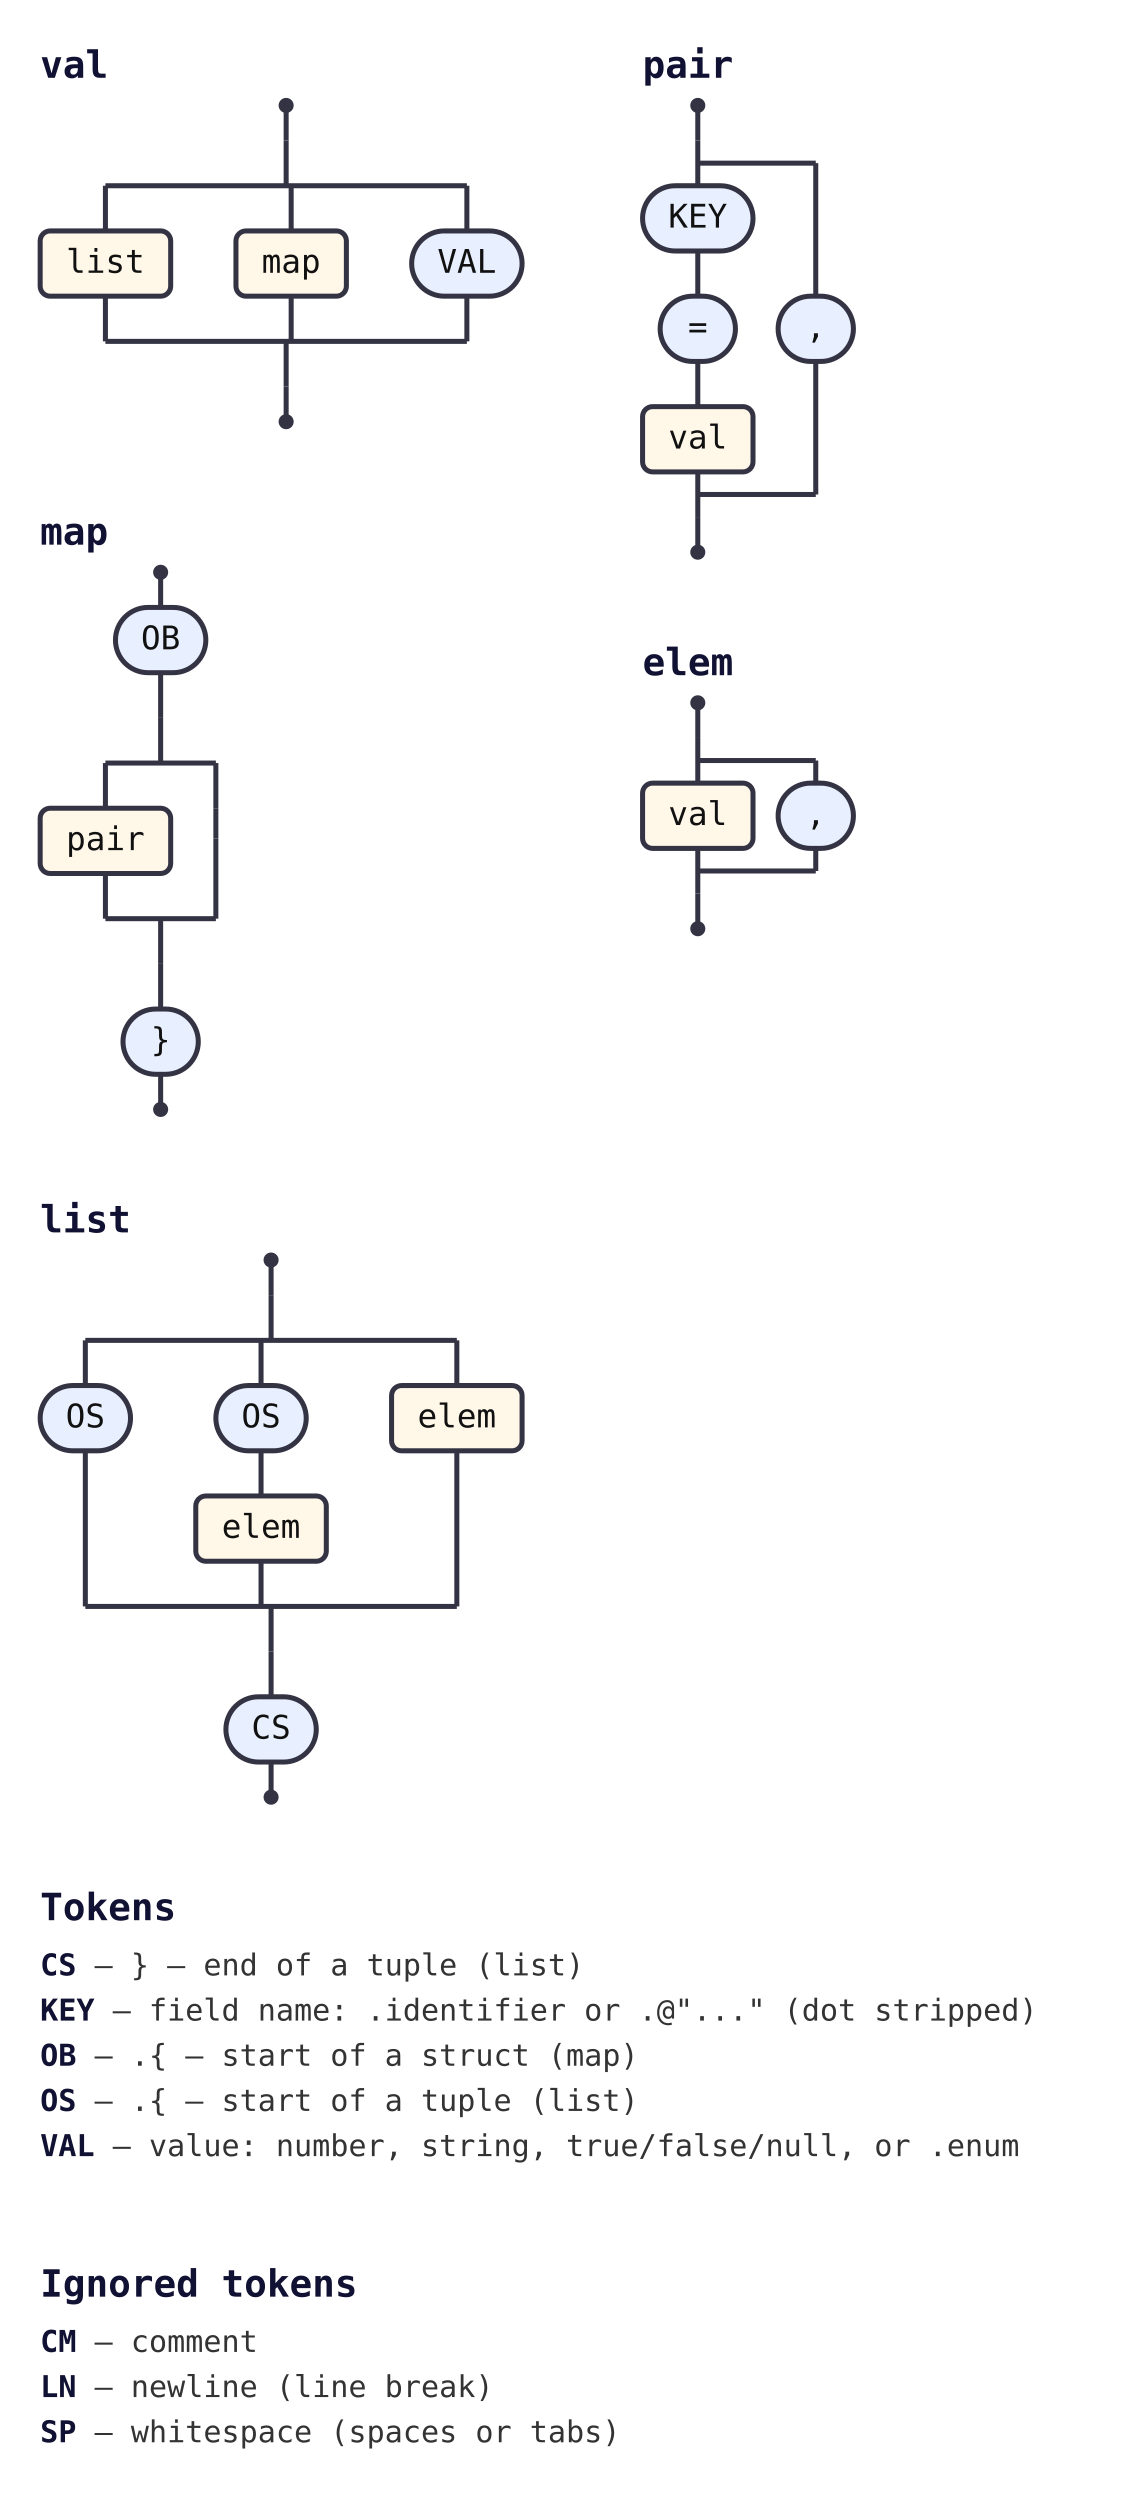
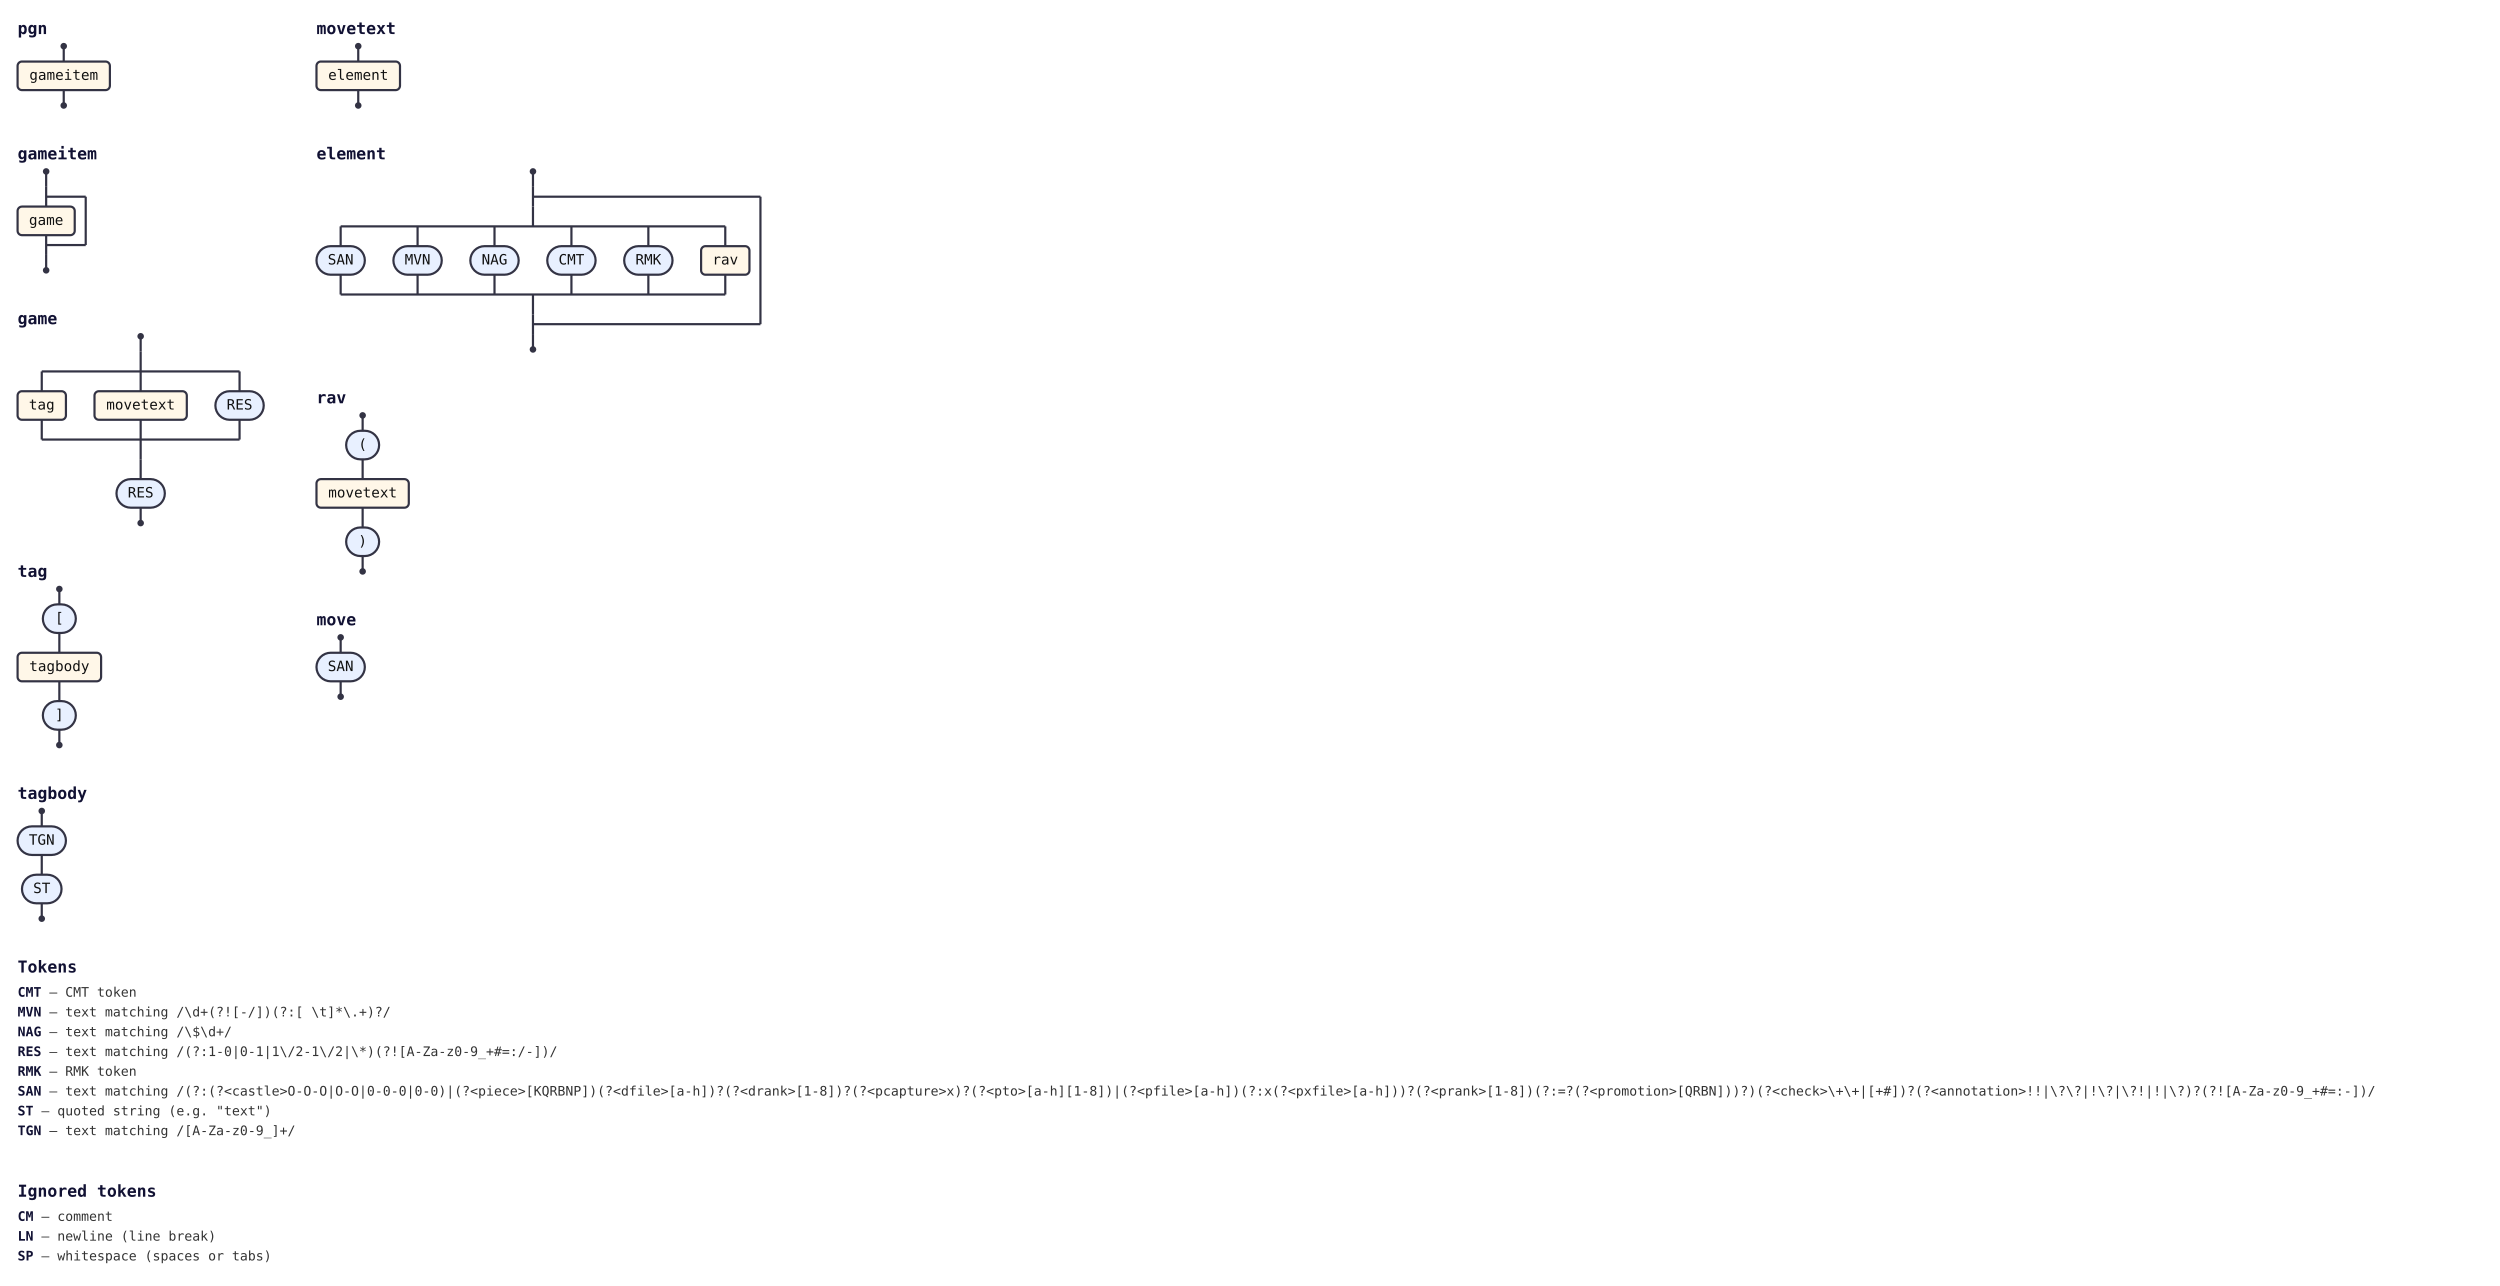
- <svg xmlns="http://www.w3.org/2000/svg" class="railroad" width="452" height="996" viewBox="0 0 452 996">
+ <svg xmlns="http://www.w3.org/2000/svg" class="railroad" width="2275" height="1170" viewBox="0 0 2275 1170">
  <style>svg.railroad{background:#fff;font-family:monospace;font-size:13px}.rr-line{stroke:#334;stroke-width:2;fill:none}.rr-cap{fill:#334}.rr-term{fill:#e8f0ff;stroke:#334;stroke-width:2}.rr-nonterm{fill:#fff7e8;stroke:#334;stroke-width:2}.rr-label{fill:#111;text-anchor:middle;dominant-baseline:middle}.rr-comment{fill:#666;font-style:italic;text-anchor:middle;dominant-baseline:middle}.rr-title{fill:#113;font-weight:bold;font-size:15px}.rr-legend{fill:#333;font-size:12px}.rr-legend-tok{fill:#113;font-weight:bold}a:hover .rr-nonterm{fill:#ffe6b3;cursor:pointer}</style>
  <g>
-     <g id="val">
-       <text class="rr-title" x="16" y="31">val</text>
-       <circle class="rr-cap" cx="114" cy="42" r="3" />
-       <path class="rr-line" d="M114 42V56" />
-       <path class="rr-line" d="M114 56V74" />
-       <path class="rr-line" d="M42 74H186" />
-       <path class="rr-line" d="M42 136H186" />
-       <path class="rr-line" d="M114 136V154" />
-       <path class="rr-line" d="M42 74V92" />
-       <a href="#list">
-         <rect class="rr-nonterm" x="16" y="92" width="52" height="26" rx="4" ry="4" />
-         <text class="rr-label" x="42" y="105">list</text>
+     <g id="pgn">
+       <text class="rr-title" x="16" y="31">pgn</text>
+       <circle class="rr-cap" cx="58" cy="42" r="3" />
+       <path class="rr-line" d="M58 42V56" />
+       <a href="#gameitem">
+         <rect class="rr-nonterm" x="16" y="56" width="84" height="26" rx="4" ry="4" />
+         <text class="rr-label" x="58" y="69">gameitem</text>
      </a>
-       <path class="rr-line" d="M42 118V136" />
-       <path class="rr-line" d="M116 74V92" />
-       <a href="#map">
-         <rect class="rr-nonterm" x="94" y="92" width="44" height="26" rx="4" ry="4" />
-         <text class="rr-label" x="116" y="105">map</text>
+       <path class="rr-line" d="M58 82V96" />
+       <circle class="rr-cap" cx="58" cy="96" r="3" />
+     </g>
+     <g id="gameitem">
+       <text class="rr-title" x="16" y="145">gameitem</text>
+       <circle class="rr-cap" cx="42" cy="156" r="3" />
+       <path class="rr-line" d="M42 156V170" />
+       <path class="rr-line" d="M42 170V188" />
+       <a href="#game">
+         <rect class="rr-nonterm" x="16" y="188" width="52" height="26" rx="4" ry="4" />
+         <text class="rr-label" x="42" y="201">game</text>
      </a>
-       <path class="rr-line" d="M116 118V136" />
-       <path class="rr-line" d="M186 74V92" />
-       <rect class="rr-term" x="164" y="92" width="44" height="26" rx="13" ry="13" />
-       <text class="rr-label" x="186" y="105">VAL</text>
-       <path class="rr-line" d="M186 118V136" />
-       <path class="rr-line" d="M114 154V168" />
-       <circle class="rr-cap" cx="114" cy="168" r="3" />
+       <path class="rr-line" d="M42 214V232" />
+       <path class="rr-line" d="M42 223H78" />
+       <path class="rr-line" d="M42 179H78" />
+       <path class="rr-line" d="M78 179V223" />
+       <path class="rr-line" d="M42 232V246" />
+       <circle class="rr-cap" cx="42" cy="246" r="3" />
    </g>
-     <g id="map">
-       <text class="rr-title" x="16" y="217">map</text>
-       <circle class="rr-cap" cx="64" cy="228" r="3" />
-       <path class="rr-line" d="M64 228V242" />
-       <rect class="rr-term" x="46" y="242" width="36" height="26" rx="13" ry="13" />
-       <text class="rr-label" x="64" y="255">OB</text>
-       <path class="rr-line" d="M64 268V286" />
-       <path class="rr-line" d="M64 286V304" />
-       <path class="rr-line" d="M42 304H86" />
-       <path class="rr-line" d="M42 366H86" />
-       <path class="rr-line" d="M64 366V384" />
-       <path class="rr-line" d="M42 304V322" />
-       <a href="#pair">
-         <rect class="rr-nonterm" x="16" y="322" width="52" height="26" rx="4" ry="4" />
-         <text class="rr-label" x="42" y="335">pair</text>
+     <g id="game">
+       <text class="rr-title" x="16" y="295">game</text>
+       <circle class="rr-cap" cx="128" cy="306" r="3" />
+       <path class="rr-line" d="M128 306V320" />
+       <path class="rr-line" d="M128 320V338" />
+       <path class="rr-line" d="M38 338H218" />
+       <path class="rr-line" d="M38 400H218" />
+       <path class="rr-line" d="M128 400V418" />
+       <path class="rr-line" d="M38 338V356" />
+       <a href="#tag">
+         <rect class="rr-nonterm" x="16" y="356" width="44" height="26" rx="4" ry="4" />
+         <text class="rr-label" x="38" y="369">tag</text>
      </a>
-       <path class="rr-line" d="M42 348V366" />
-       <path class="rr-line" d="M86 304V322" />
-       <path class="rr-line" d="M86 322V334" />
-       <path class="rr-line" d="M86 334V366" />
-       <path class="rr-line" d="M64 384V402" />
-       <rect class="rr-term" x="49" y="402" width="30" height="26" rx="13" ry="13" />
-       <text class="rr-label" x="64" y="415">}</text>
-       <path class="rr-line" d="M64 428V442" />
-       <circle class="rr-cap" cx="64" cy="442" r="3" />
+       <path class="rr-line" d="M38 382V400" />
+       <path class="rr-line" d="M128 338V356" />
+       <a href="#movetext">
+         <rect class="rr-nonterm" x="86" y="356" width="84" height="26" rx="4" ry="4" />
+         <text class="rr-label" x="128" y="369">movetext</text>
+       </a>
+       <path class="rr-line" d="M128 382V400" />
+       <path class="rr-line" d="M218 338V356" />
+       <rect class="rr-term" x="196" y="356" width="44" height="26" rx="13" ry="13" />
+       <text class="rr-label" x="218" y="369">RES</text>
+       <path class="rr-line" d="M218 382V400" />
+       <path class="rr-line" d="M128 418V436" />
+       <rect class="rr-term" x="106" y="436" width="44" height="26" rx="13" ry="13" />
+       <text class="rr-label" x="128" y="449">RES</text>
+       <path class="rr-line" d="M128 462V476" />
+       <circle class="rr-cap" cx="128" cy="476" r="3" />
    </g>
-     <g id="list">
-       <text class="rr-title" x="16" y="491">list</text>
-       <circle class="rr-cap" cx="108" cy="502" r="3" />
-       <path class="rr-line" d="M108 502V516" />
-       <path class="rr-line" d="M108 516V534" />
-       <path class="rr-line" d="M34 534H182" />
-       <path class="rr-line" d="M34 640H182" />
-       <path class="rr-line" d="M108 640V658" />
-       <path class="rr-line" d="M34 534V552" />
-       <rect class="rr-term" x="16" y="552" width="36" height="26" rx="13" ry="13" />
-       <text class="rr-label" x="34" y="565">OS</text>
-       <path class="rr-line" d="M34 578V640" />
-       <path class="rr-line" d="M104 534V552" />
-       <rect class="rr-term" x="86" y="552" width="36" height="26" rx="13" ry="13" />
-       <text class="rr-label" x="104" y="565">OS</text>
-       <path class="rr-line" d="M104 578V596" />
-       <a href="#elem">
-         <rect class="rr-nonterm" x="78" y="596" width="52" height="26" rx="4" ry="4" />
-         <text class="rr-label" x="104" y="609">elem</text>
+     <g id="tag">
+       <text class="rr-title" x="16" y="525">tag</text>
+       <circle class="rr-cap" cx="54" cy="536" r="3" />
+       <path class="rr-line" d="M54 536V550" />
+       <rect class="rr-term" x="39" y="550" width="30" height="26" rx="13" ry="13" />
+       <text class="rr-label" x="54" y="563">[</text>
+       <path class="rr-line" d="M54 576V594" />
+       <a href="#tagbody">
+         <rect class="rr-nonterm" x="16" y="594" width="76" height="26" rx="4" ry="4" />
+         <text class="rr-label" x="54" y="607">tagbody</text>
      </a>
-       <path class="rr-line" d="M104 622V640" />
-       <path class="rr-line" d="M182 534V552" />
-       <a href="#elem">
-         <rect class="rr-nonterm" x="156" y="552" width="52" height="26" rx="4" ry="4" />
-         <text class="rr-label" x="182" y="565">elem</text>
+       <path class="rr-line" d="M54 620V638" />
+       <rect class="rr-term" x="39" y="638" width="30" height="26" rx="13" ry="13" />
+       <text class="rr-label" x="54" y="651">]</text>
+       <path class="rr-line" d="M54 664V678" />
+       <circle class="rr-cap" cx="54" cy="678" r="3" />
+     </g>
+     <g id="tagbody">
+       <text class="rr-title" x="16" y="727">tagbody</text>
+       <circle class="rr-cap" cx="38" cy="738" r="3" />
+       <path class="rr-line" d="M38 738V752" />
+       <rect class="rr-term" x="16" y="752" width="44" height="26" rx="13" ry="13" />
+       <text class="rr-label" x="38" y="765">TGN</text>
+       <path class="rr-line" d="M38 778V796" />
+       <rect class="rr-term" x="20" y="796" width="36" height="26" rx="13" ry="13" />
+       <text class="rr-label" x="38" y="809">ST</text>
+       <path class="rr-line" d="M38 822V836" />
+       <circle class="rr-cap" cx="38" cy="836" r="3" />
+     </g>
+     <g id="movetext">
+       <text class="rr-title" x="288" y="31">movetext</text>
+       <circle class="rr-cap" cx="326" cy="42" r="3" />
+       <path class="rr-line" d="M326 42V56" />
+       <a href="#element">
+         <rect class="rr-nonterm" x="288" y="56" width="76" height="26" rx="4" ry="4" />
+         <text class="rr-label" x="326" y="69">element</text>
      </a>
-       <path class="rr-line" d="M182 578V640" />
-       <path class="rr-line" d="M108 658V676" />
-       <rect class="rr-term" x="90" y="676" width="36" height="26" rx="13" ry="13" />
-       <text class="rr-label" x="108" y="689">CS</text>
-       <path class="rr-line" d="M108 702V716" />
-       <circle class="rr-cap" cx="108" cy="716" r="3" />
+       <path class="rr-line" d="M326 82V96" />
+       <circle class="rr-cap" cx="326" cy="96" r="3" />
    </g>
-     <g id="pair">
-       <text class="rr-title" x="256" y="31">pair</text>
-       <circle class="rr-cap" cx="278" cy="42" r="3" />
-       <path class="rr-line" d="M278 42V56" />
-       <path class="rr-line" d="M278 56V74" />
-       <rect class="rr-term" x="256" y="74" width="44" height="26" rx="13" ry="13" />
-       <text class="rr-label" x="278" y="87">KEY</text>
-       <path class="rr-line" d="M278 100V118" />
-       <rect class="rr-term" x="263" y="118" width="30" height="26" rx="13" ry="13" />
-       <text class="rr-label" x="278" y="131">=</text>
-       <path class="rr-line" d="M278 144V162" />
-       <a href="#val">
-         <rect class="rr-nonterm" x="256" y="162" width="44" height="26" rx="4" ry="4" />
-         <text class="rr-label" x="278" y="175">val</text>
+     <g id="element">
+       <text class="rr-title" x="288" y="145">element</text>
+       <circle class="rr-cap" cx="485" cy="156" r="3" />
+       <path class="rr-line" d="M485 156V170" />
+       <path class="rr-line" d="M485 170V188" />
+       <path class="rr-line" d="M485 188V206" />
+       <path class="rr-line" d="M310 206H660" />
+       <path class="rr-line" d="M310 268H660" />
+       <path class="rr-line" d="M485 268V286" />
+       <path class="rr-line" d="M310 206V224" />
+       <rect class="rr-term" x="288" y="224" width="44" height="26" rx="13" ry="13" />
+       <text class="rr-label" x="310" y="237">SAN</text>
+       <path class="rr-line" d="M310 250V268" />
+       <path class="rr-line" d="M380 206V224" />
+       <rect class="rr-term" x="358" y="224" width="44" height="26" rx="13" ry="13" />
+       <text class="rr-label" x="380" y="237">MVN</text>
+       <path class="rr-line" d="M380 250V268" />
+       <path class="rr-line" d="M450 206V224" />
+       <rect class="rr-term" x="428" y="224" width="44" height="26" rx="13" ry="13" />
+       <text class="rr-label" x="450" y="237">NAG</text>
+       <path class="rr-line" d="M450 250V268" />
+       <path class="rr-line" d="M520 206V224" />
+       <rect class="rr-term" x="498" y="224" width="44" height="26" rx="13" ry="13" />
+       <text class="rr-label" x="520" y="237">CMT</text>
+       <path class="rr-line" d="M520 250V268" />
+       <path class="rr-line" d="M590 206V224" />
+       <rect class="rr-term" x="568" y="224" width="44" height="26" rx="13" ry="13" />
+       <text class="rr-label" x="590" y="237">RMK</text>
+       <path class="rr-line" d="M590 250V268" />
+       <path class="rr-line" d="M660 206V224" />
+       <a href="#rav">
+         <rect class="rr-nonterm" x="638" y="224" width="44" height="26" rx="4" ry="4" />
+         <text class="rr-label" x="660" y="237">rav</text>
      </a>
-       <path class="rr-line" d="M278 188V206" />
-       <path class="rr-line" d="M278 197H325" />
-       <path class="rr-line" d="M278 65H325" />
-       <path class="rr-line" d="M325 144V197" />
-       <path class="rr-line" d="M325 65V118" />
-       <rect class="rr-term" x="310" y="118" width="30" height="26" rx="13" ry="13" />
-       <text class="rr-label" x="325" y="131">,</text>
-       <path class="rr-line" d="M278 206V220" />
-       <circle class="rr-cap" cx="278" cy="220" r="3" />
+       <path class="rr-line" d="M660 250V268" />
+       <path class="rr-line" d="M485 286V304" />
+       <path class="rr-line" d="M485 295H692" />
+       <path class="rr-line" d="M485 179H692" />
+       <path class="rr-line" d="M692 179V295" />
+       <path class="rr-line" d="M485 304V318" />
+       <circle class="rr-cap" cx="485" cy="318" r="3" />
    </g>
-     <g id="elem">
-       <text class="rr-title" x="256" y="269">elem</text>
-       <circle class="rr-cap" cx="278" cy="280" r="3" />
-       <path class="rr-line" d="M278 280V294" />
-       <path class="rr-line" d="M278 294V312" />
-       <a href="#val">
-         <rect class="rr-nonterm" x="256" y="312" width="44" height="26" rx="4" ry="4" />
-         <text class="rr-label" x="278" y="325">val</text>
+     <g id="rav">
+       <text class="rr-title" x="288" y="367">rav</text>
+       <circle class="rr-cap" cx="330" cy="378" r="3" />
+       <path class="rr-line" d="M330 378V392" />
+       <rect class="rr-term" x="315" y="392" width="30" height="26" rx="13" ry="13" />
+       <text class="rr-label" x="330" y="405">(</text>
+       <path class="rr-line" d="M330 418V436" />
+       <a href="#movetext">
+         <rect class="rr-nonterm" x="288" y="436" width="84" height="26" rx="4" ry="4" />
+         <text class="rr-label" x="330" y="449">movetext</text>
      </a>
-       <path class="rr-line" d="M278 338V356" />
-       <path class="rr-line" d="M278 347H325" />
-       <path class="rr-line" d="M278 303H325" />
-       <path class="rr-line" d="M325 338V347" />
-       <path class="rr-line" d="M325 303V312" />
-       <rect class="rr-term" x="310" y="312" width="30" height="26" rx="13" ry="13" />
-       <text class="rr-label" x="325" y="325">,</text>
-       <path class="rr-line" d="M278 356V370" />
-       <circle class="rr-cap" cx="278" cy="370" r="3" />
+       <path class="rr-line" d="M330 462V480" />
+       <rect class="rr-term" x="315" y="480" width="30" height="26" rx="13" ry="13" />
+       <text class="rr-label" x="330" y="493">)</text>
+       <path class="rr-line" d="M330 506V520" />
+       <circle class="rr-cap" cx="330" cy="520" r="3" />
    </g>
-     <text class="rr-title" x="16" y="765">Tokens</text>
-     <text class="rr-legend" x="16" y="787">
-       <tspan class="rr-legend-tok">CS</tspan>  —  } — end of a tuple (list)</text>
-     <text class="rr-legend" x="16" y="805">
-       <tspan class="rr-legend-tok">KEY</tspan>  —  field name: .identifier or .@"..." (dot stripped)</text>
-     <text class="rr-legend" x="16" y="823">
-       <tspan class="rr-legend-tok">OB</tspan>  —  .{ — start of a struct (map)</text>
-     <text class="rr-legend" x="16" y="841">
-       <tspan class="rr-legend-tok">OS</tspan>  —  .{ — start of a tuple (list)</text>
-     <text class="rr-legend" x="16" y="859">
-       <tspan class="rr-legend-tok">VAL</tspan>  —  value: number, string, true/false/null, or .enum</text>
-     <text class="rr-title" x="16" y="915">Ignored tokens</text>
-     <text class="rr-legend" x="16" y="937">
+     <g id="move">
+       <text class="rr-title" x="288" y="569">move</text>
+       <circle class="rr-cap" cx="310" cy="580" r="3" />
+       <path class="rr-line" d="M310 580V594" />
+       <rect class="rr-term" x="288" y="594" width="44" height="26" rx="13" ry="13" />
+       <text class="rr-label" x="310" y="607">SAN</text>
+       <path class="rr-line" d="M310 620V634" />
+       <circle class="rr-cap" cx="310" cy="634" r="3" />
+     </g>
+     <text class="rr-title" x="16" y="885">Tokens</text>
+     <text class="rr-legend" x="16" y="907">
+       <tspan class="rr-legend-tok">CMT</tspan>  —  CMT token</text>
+     <text class="rr-legend" x="16" y="925">
+       <tspan class="rr-legend-tok">MVN</tspan>  —  text matching /\d+(?![-/])(?:[ \t]*\.+)?/</text>
+     <text class="rr-legend" x="16" y="943">
+       <tspan class="rr-legend-tok">NAG</tspan>  —  text matching /\$\d+/</text>
+     <text class="rr-legend" x="16" y="961">
+       <tspan class="rr-legend-tok">RES</tspan>  —  text matching /(?:1-0|0-1|1\/2-1\/2|\*)(?![A-Za-z0-9_+#=:/-])/</text>
+     <text class="rr-legend" x="16" y="979">
+       <tspan class="rr-legend-tok">RMK</tspan>  —  RMK token</text>
+     <text class="rr-legend" x="16" y="997">
+       <tspan class="rr-legend-tok">SAN</tspan>  —  text matching /(?:(?&lt;castle&gt;O-O-O|O-O|0-0-0|0-0)|(?&lt;piece&gt;[KQRBNP])(?&lt;dfile&gt;[a-h])?(?&lt;drank&gt;[1-8])?(?&lt;pcapture&gt;x)?(?&lt;pto&gt;[a-h][1-8])|(?&lt;pfile&gt;[a-h])(?:x(?&lt;pxfile&gt;[a-h]))?(?&lt;prank&gt;[1-8])(?:=?(?&lt;promotion&gt;[QRBN]))?)(?&lt;check&gt;\+\+|[+#])?(?&lt;annotation&gt;!!|\?\?|!\?|\?!|!|\?)?(?![A-Za-z0-9_+#=:-])/</text>
+     <text class="rr-legend" x="16" y="1015">
+       <tspan class="rr-legend-tok">ST</tspan>  —  quoted string (e.g. "text")</text>
+     <text class="rr-legend" x="16" y="1033">
+       <tspan class="rr-legend-tok">TGN</tspan>  —  text matching /[A-Za-z0-9_]+/</text>
+     <text class="rr-title" x="16" y="1089">Ignored tokens</text>
+     <text class="rr-legend" x="16" y="1111">
      <tspan class="rr-legend-tok">CM</tspan>  —  comment</text>
-     <text class="rr-legend" x="16" y="955">
+     <text class="rr-legend" x="16" y="1129">
      <tspan class="rr-legend-tok">LN</tspan>  —  newline (line break)</text>
-     <text class="rr-legend" x="16" y="973">
+     <text class="rr-legend" x="16" y="1147">
      <tspan class="rr-legend-tok">SP</tspan>  —  whitespace (spaces or tabs)</text>
  </g>
</svg>
